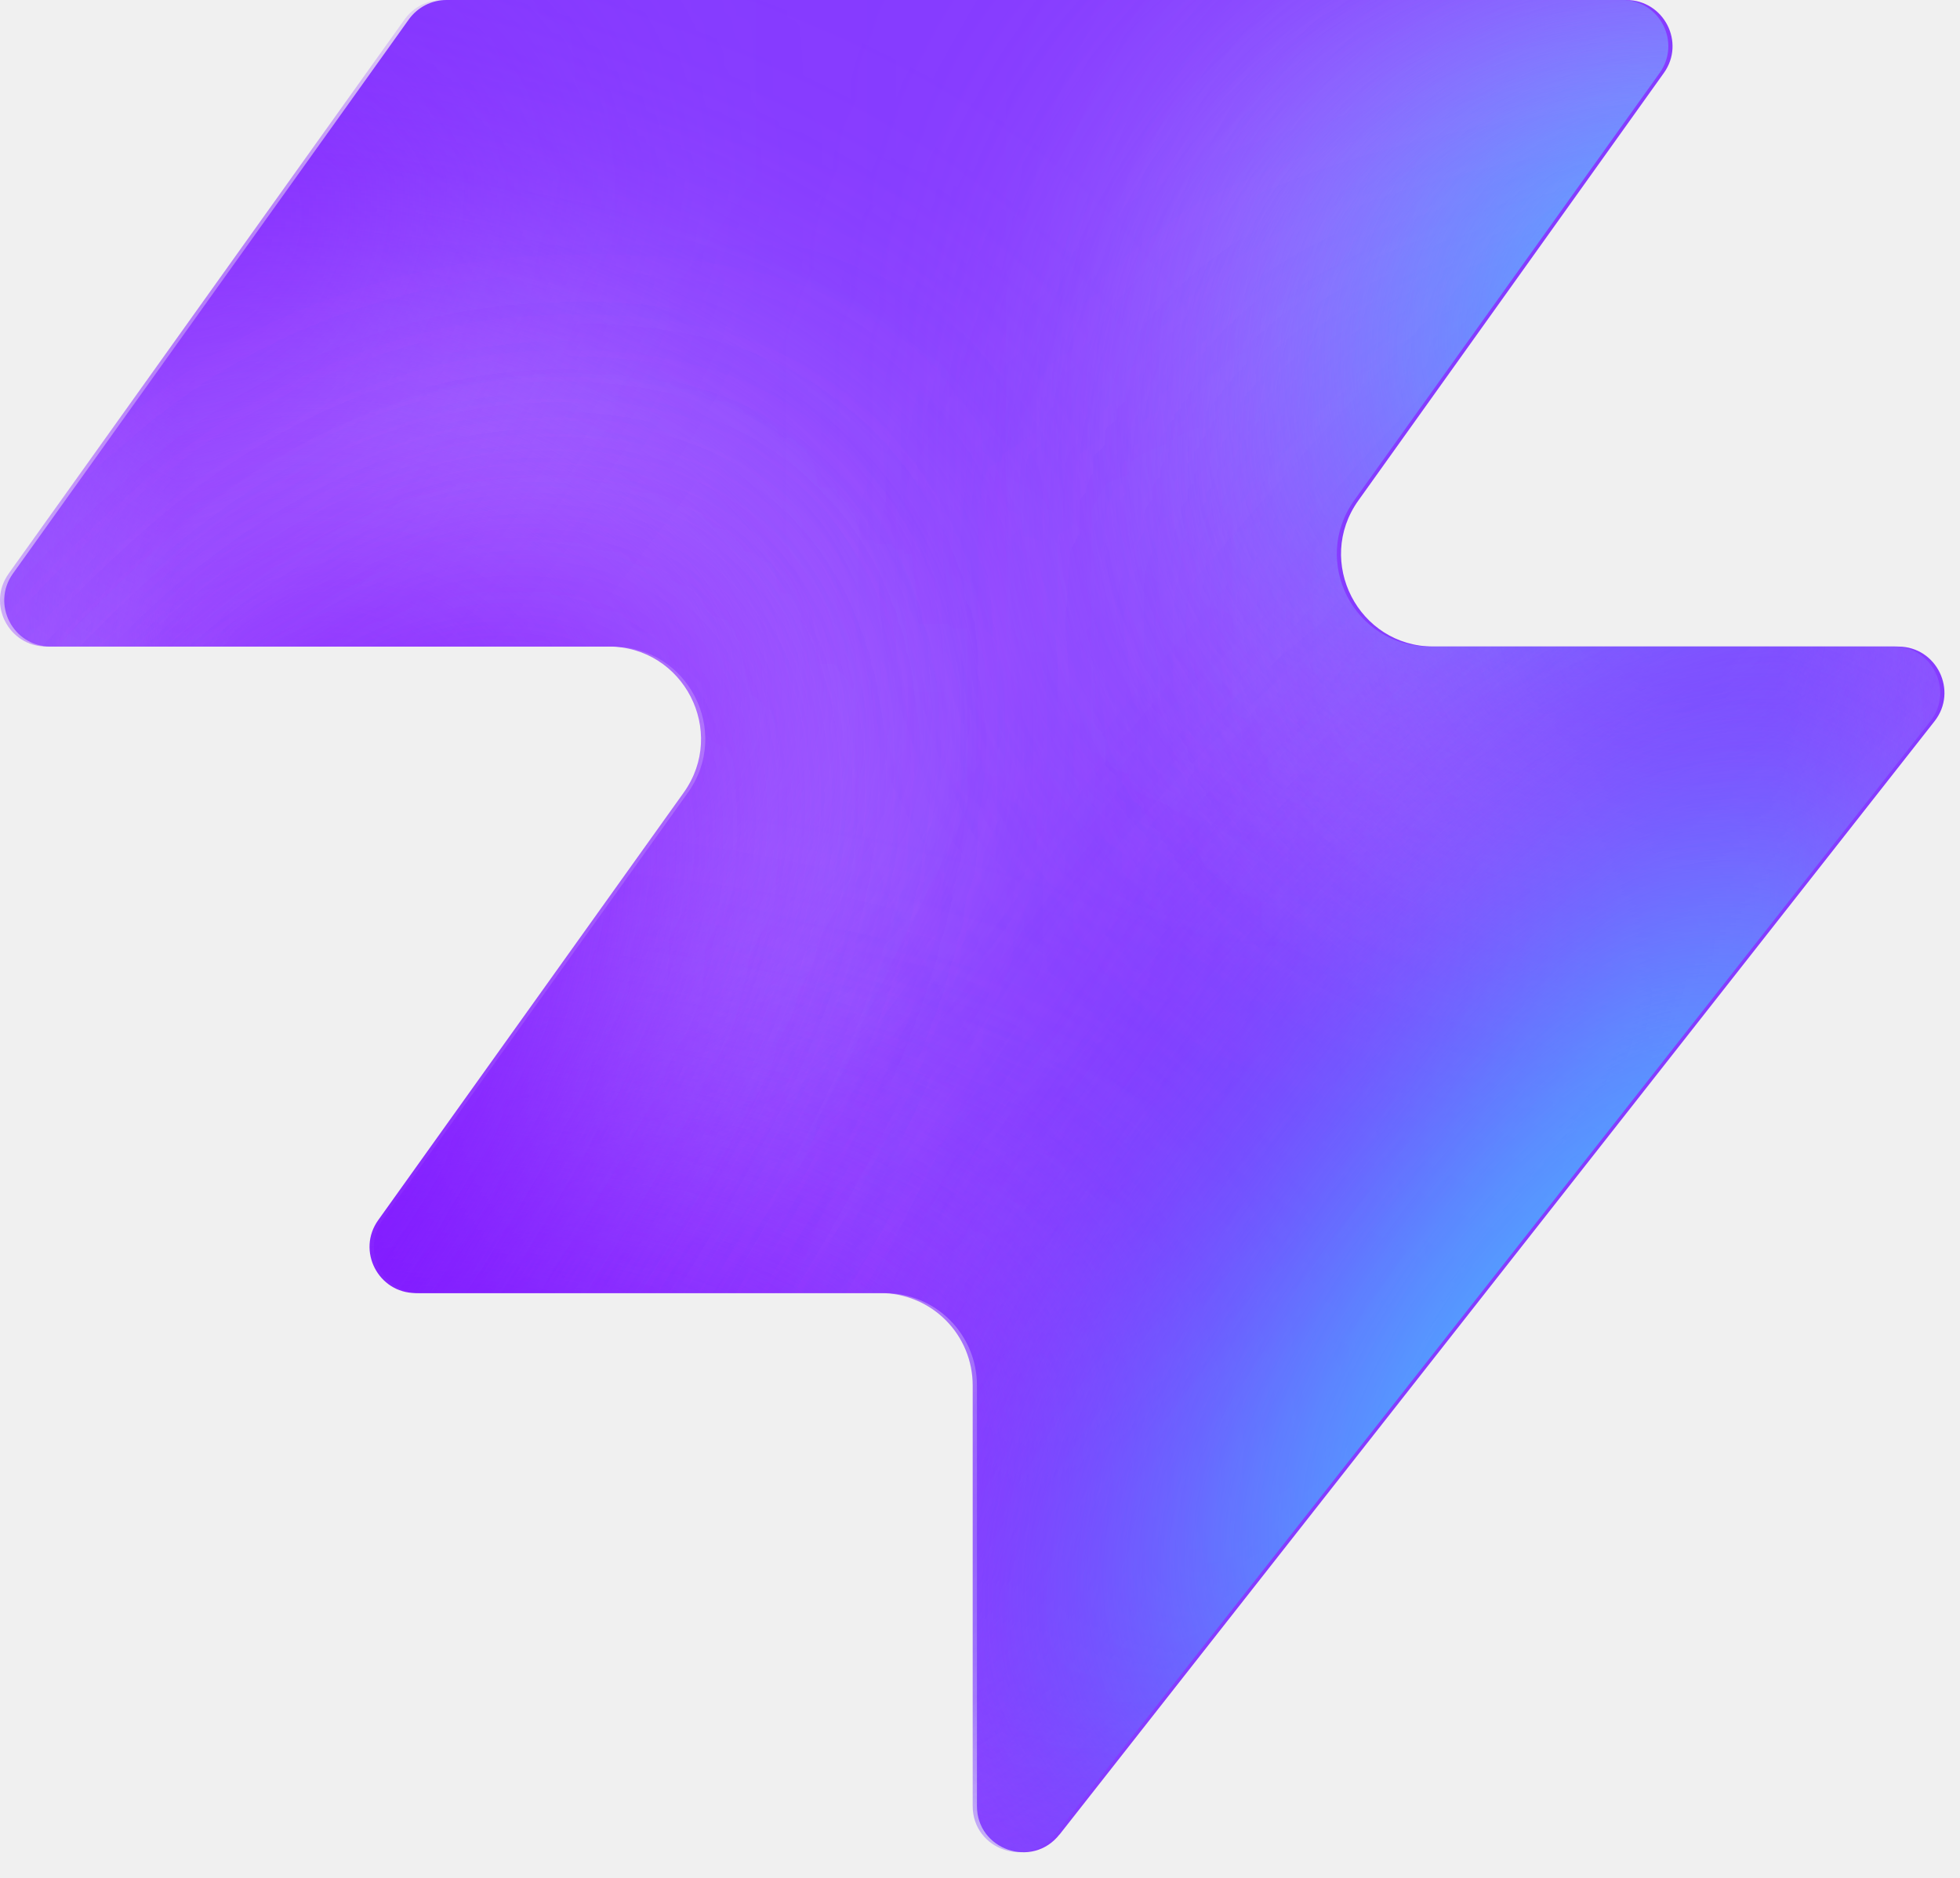
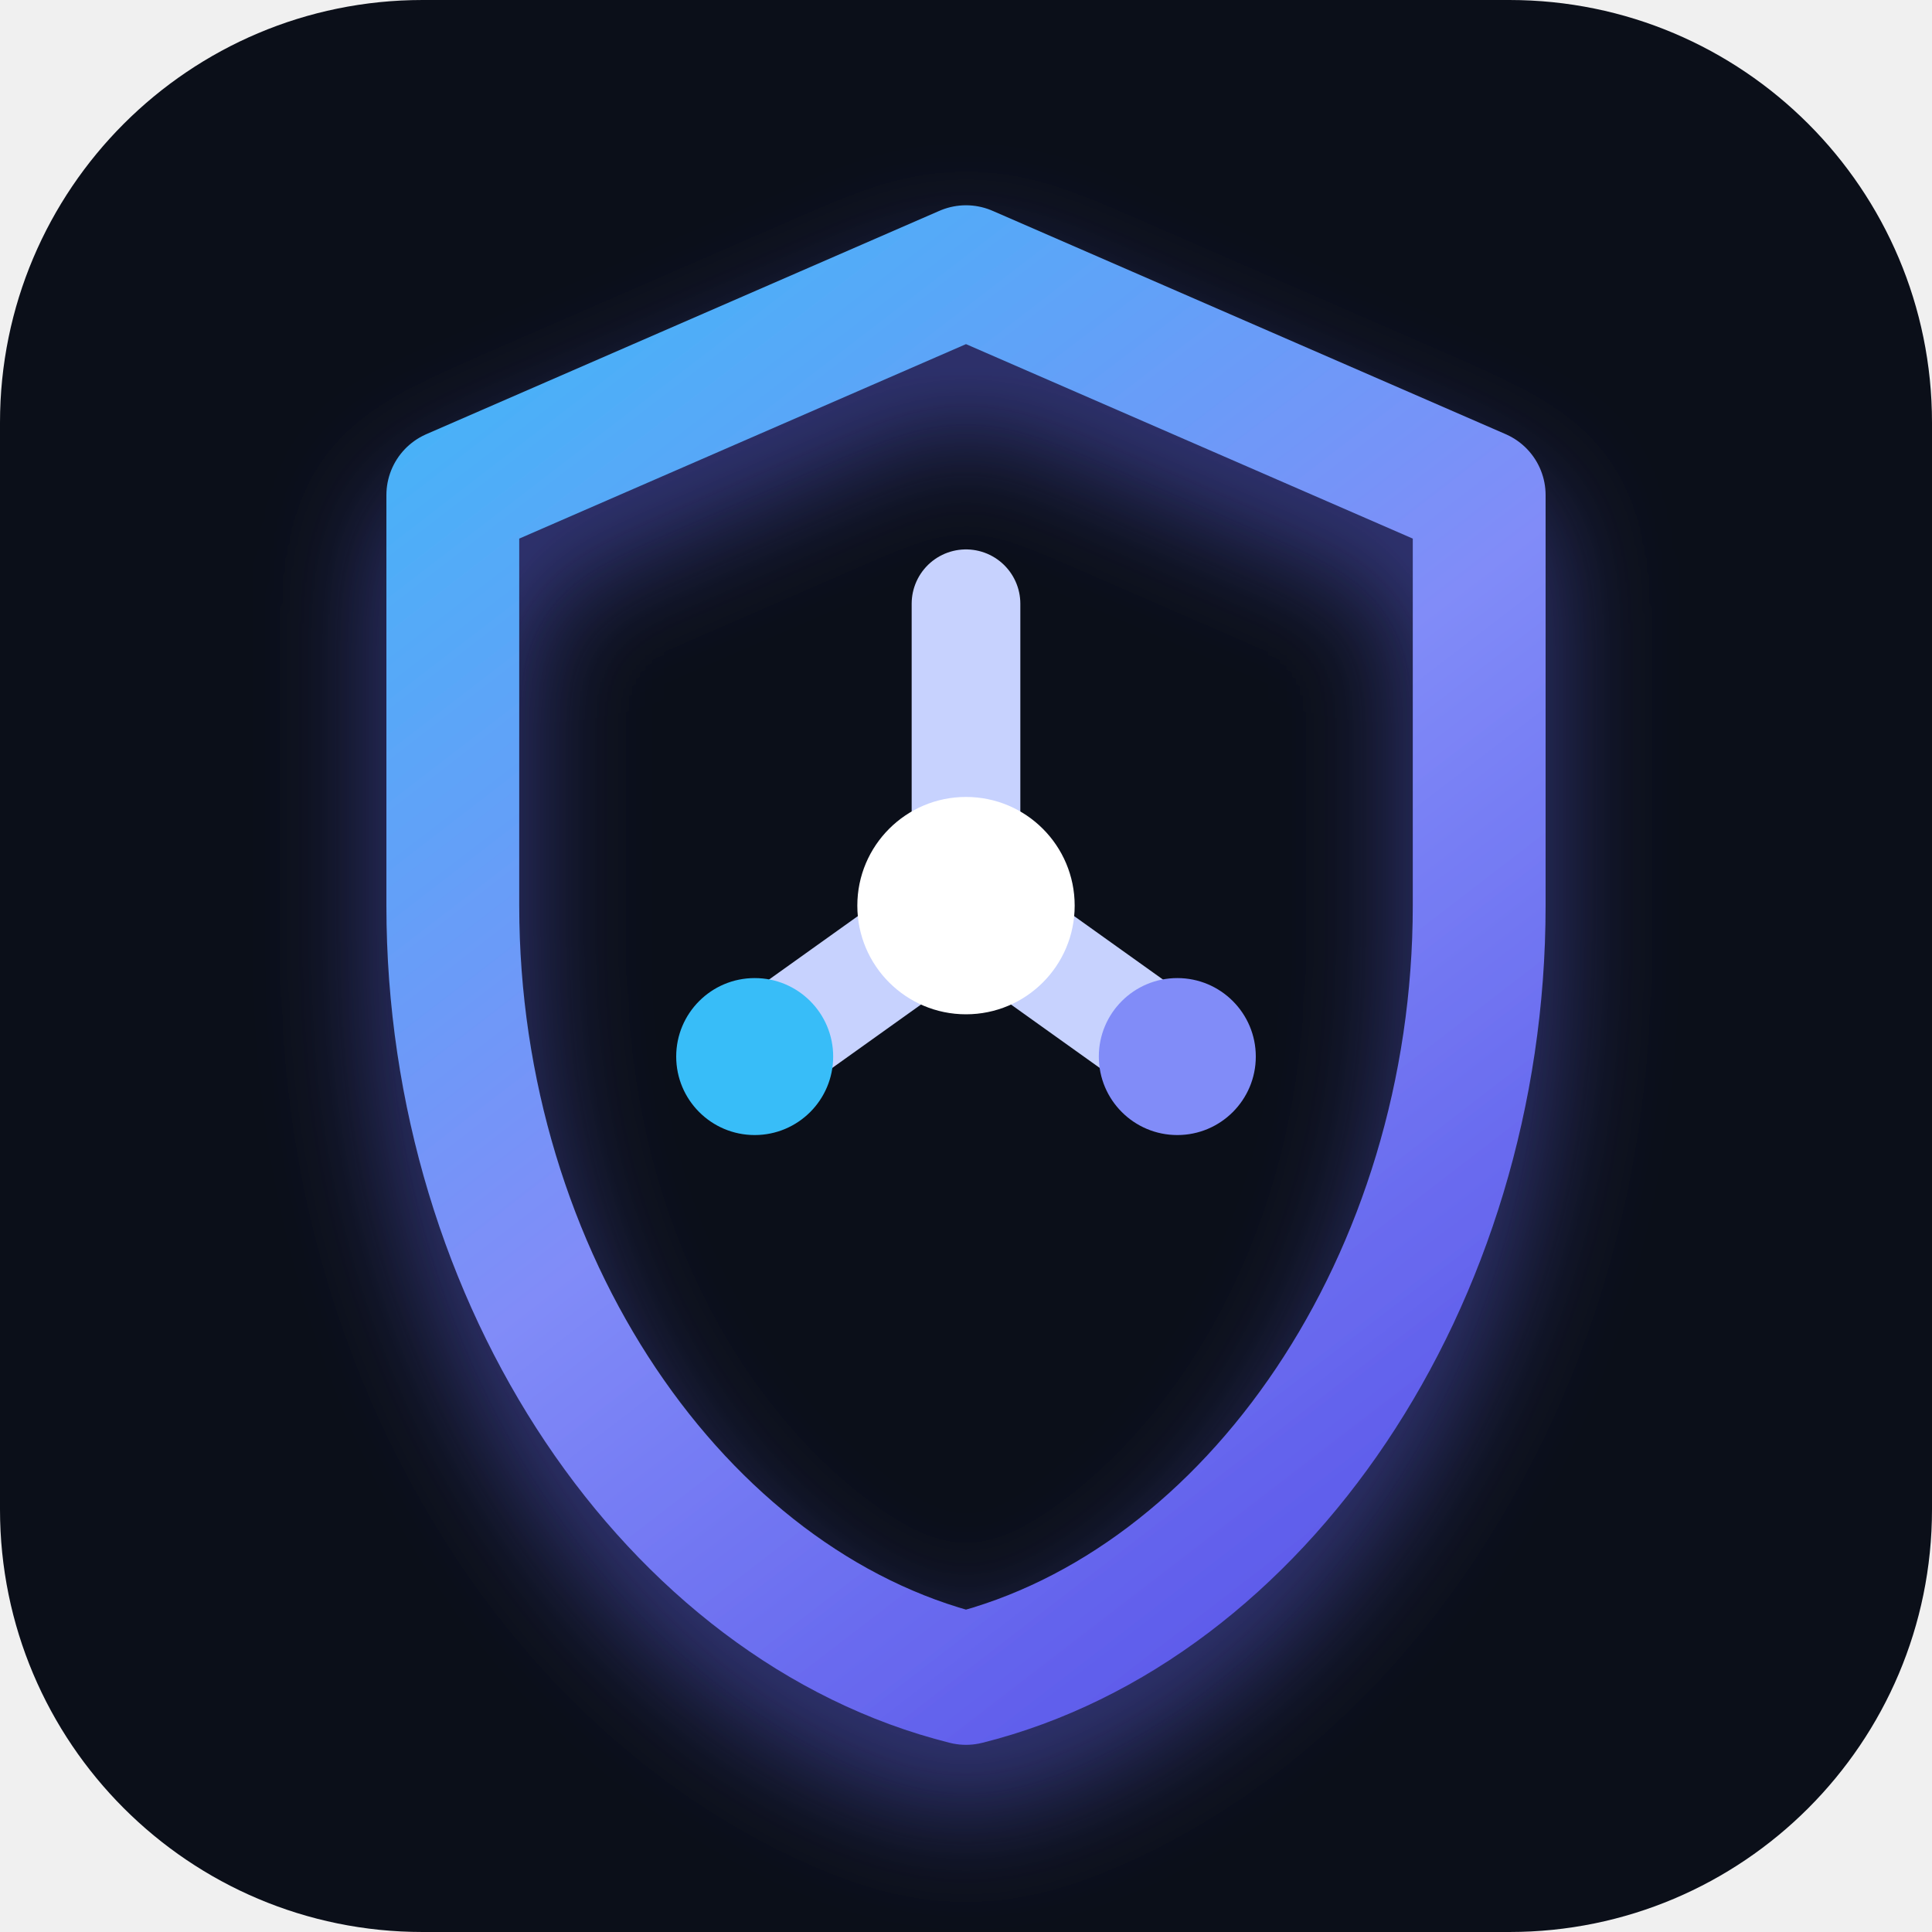
- <svg xmlns="http://www.w3.org/2000/svg" width="48" height="46" fill="none" viewBox="0 0 48 46">
-   <path fill="#863bff" d="M25.946 44.938c-.664.845-2.021.375-2.021-.698V33.937a2.26 2.26 0 0 0-2.262-2.262H10.287c-.92 0-1.456-1.04-.92-1.788l7.48-10.471c1.07-1.497 0-3.578-1.842-3.578H1.237c-.92 0-1.456-1.04-.92-1.788L10.013.474c.214-.297.556-.474.92-.474h28.894c.92 0 1.456 1.04.92 1.788l-7.48 10.471c-1.07 1.498 0 3.579 1.842 3.579h11.377c.943 0 1.473 1.088.89 1.83L25.947 44.94z" style="fill:#863bff;fill:color(display-p3 .525 .23 1);fill-opacity:1" />
-   <mask id="a" width="48" height="46" x="0" y="0" maskUnits="userSpaceOnUse" style="mask-type:alpha">
-     <path fill="#000" d="M25.842 44.938c-.664.844-2.021.375-2.021-.698V33.937a2.26 2.26 0 0 0-2.262-2.262H10.183c-.92 0-1.456-1.04-.92-1.788l7.48-10.471c1.07-1.498 0-3.579-1.842-3.579H1.133c-.92 0-1.456-1.04-.92-1.787L9.91.473c.214-.297.556-.474.92-.474h28.894c.92 0 1.456 1.04.92 1.788l-7.48 10.471c-1.07 1.498 0 3.578 1.842 3.578h11.377c.943 0 1.473 1.088.89 1.832L25.843 44.94z" style="fill:#000;fill-opacity:1" />
-   </mask>
-   <g mask="url(#a)">
-     <g filter="url(#b)">
-       <ellipse cx="5.508" cy="14.704" fill="#ede6ff" rx="5.508" ry="14.704" style="fill:#ede6ff;fill:color(display-p3 .927 .903 1);fill-opacity:1" transform="matrix(.00324 1 1 -.00324 -4.47 31.516)" />
-     </g>
-     <g filter="url(#c)">
-       <ellipse cx="10.399" cy="29.851" fill="#ede6ff" rx="10.399" ry="29.851" style="fill:#ede6ff;fill:color(display-p3 .927 .903 1);fill-opacity:1" transform="matrix(.00324 1 1 -.00324 -39.328 7.883)" />
-     </g>
-     <g filter="url(#d)">
-       <ellipse cx="5.508" cy="30.487" fill="#7e14ff" rx="5.508" ry="30.487" style="fill:#7e14ff;fill:color(display-p3 .492 .077 1);fill-opacity:1" transform="rotate(89.814 -25.913 -14.639)scale(1 -1)" />
-     </g>
-     <g filter="url(#e)">
-       <ellipse cx="5.508" cy="30.599" fill="#7e14ff" rx="5.508" ry="30.599" style="fill:#7e14ff;fill:color(display-p3 .492 .077 1);fill-opacity:1" transform="rotate(89.814 -32.644 -3.334)scale(1 -1)" />
-     </g>
-     <g filter="url(#f)">
-       <ellipse cx="5.508" cy="30.599" fill="#7e14ff" rx="5.508" ry="30.599" style="fill:#7e14ff;fill:color(display-p3 .492 .077 1);fill-opacity:1" transform="matrix(.00324 1 1 -.00324 -34.34 30.47)" />
-     </g>
-     <g filter="url(#g)">
-       <ellipse cx="14.072" cy="22.078" fill="#ede6ff" rx="14.072" ry="22.078" style="fill:#ede6ff;fill:color(display-p3 .927 .903 1);fill-opacity:1" transform="rotate(93.35 24.506 48.493)scale(-1 1)" />
-     </g>
-     <g filter="url(#h)">
-       <ellipse cx="3.47" cy="21.501" fill="#7e14ff" rx="3.47" ry="21.501" style="fill:#7e14ff;fill:color(display-p3 .492 .077 1);fill-opacity:1" transform="rotate(89.009 28.708 47.59)scale(-1 1)" />
-     </g>
-     <g filter="url(#i)">
-       <ellipse cx="3.47" cy="21.501" fill="#7e14ff" rx="3.47" ry="21.501" style="fill:#7e14ff;fill:color(display-p3 .492 .077 1);fill-opacity:1" transform="rotate(89.009 28.708 47.59)scale(-1 1)" />
-     </g>
-     <g filter="url(#j)">
-       <ellipse cx=".387" cy="8.972" fill="#7e14ff" rx="4.407" ry="29.108" style="fill:#7e14ff;fill:color(display-p3 .492 .077 1);fill-opacity:1" transform="rotate(39.51 .387 8.972)" />
-     </g>
-     <g filter="url(#k)">
-       <ellipse cx="47.523" cy="-6.092" fill="#7e14ff" rx="4.407" ry="29.108" style="fill:#7e14ff;fill:color(display-p3 .492 .077 1);fill-opacity:1" transform="rotate(37.892 47.523 -6.092)" />
-     </g>
-     <g filter="url(#l)">
-       <ellipse cx="41.412" cy="6.333" fill="#47bfff" rx="5.971" ry="9.665" style="fill:#47bfff;fill:color(display-p3 .28 .748 1);fill-opacity:1" transform="rotate(37.892 41.412 6.333)" />
-     </g>
-     <g filter="url(#m)">
-       <ellipse cx="-1.879" cy="38.332" fill="#7e14ff" rx="4.407" ry="29.108" style="fill:#7e14ff;fill:color(display-p3 .492 .077 1);fill-opacity:1" transform="rotate(37.892 -1.88 38.332)" />
-     </g>
-     <g filter="url(#n)">
-       <ellipse cx="-1.879" cy="38.332" fill="#7e14ff" rx="4.407" ry="29.108" style="fill:#7e14ff;fill:color(display-p3 .492 .077 1);fill-opacity:1" transform="rotate(37.892 -1.88 38.332)" />
-     </g>
-     <g filter="url(#o)">
-       <ellipse cx="35.651" cy="29.907" fill="#7e14ff" rx="4.407" ry="29.108" style="fill:#7e14ff;fill:color(display-p3 .492 .077 1);fill-opacity:1" transform="rotate(37.892 35.651 29.907)" />
-     </g>
-     <g filter="url(#p)">
-       <ellipse cx="38.418" cy="32.4" fill="#47bfff" rx="5.971" ry="15.297" style="fill:#47bfff;fill:color(display-p3 .28 .748 1);fill-opacity:1" transform="rotate(37.892 38.418 32.4)" />
-     </g>
-   </g>
+ <svg xmlns="http://www.w3.org/2000/svg" viewBox="0 0 32 32" fill="none">
  <defs>
-     <filter id="b" width="60.045" height="41.654" x="-19.77" y="16.149" color-interpolation-filters="sRGB" filterUnits="userSpaceOnUse">
-       <feFlood flood-opacity="0" result="BackgroundImageFix" />
-       <feBlend in="SourceGraphic" in2="BackgroundImageFix" result="shape" />
-       <feGaussianBlur result="effect1_foregroundBlur_2002_17158" stdDeviation="7.659" />
-     </filter>
-     <filter id="c" width="90.34" height="51.437" x="-54.613" y="-7.533" color-interpolation-filters="sRGB" filterUnits="userSpaceOnUse">
-       <feFlood flood-opacity="0" result="BackgroundImageFix" />
-       <feBlend in="SourceGraphic" in2="BackgroundImageFix" result="shape" />
-       <feGaussianBlur result="effect1_foregroundBlur_2002_17158" stdDeviation="7.659" />
-     </filter>
-     <filter id="d" width="79.355" height="29.4" x="-49.64" y="2.03" color-interpolation-filters="sRGB" filterUnits="userSpaceOnUse">
-       <feFlood flood-opacity="0" result="BackgroundImageFix" />
-       <feBlend in="SourceGraphic" in2="BackgroundImageFix" result="shape" />
-       <feGaussianBlur result="effect1_foregroundBlur_2002_17158" stdDeviation="4.596" />
-     </filter>
-     <filter id="e" width="79.579" height="29.4" x="-45.045" y="20.029" color-interpolation-filters="sRGB" filterUnits="userSpaceOnUse">
-       <feFlood flood-opacity="0" result="BackgroundImageFix" />
-       <feBlend in="SourceGraphic" in2="BackgroundImageFix" result="shape" />
-       <feGaussianBlur result="effect1_foregroundBlur_2002_17158" stdDeviation="4.596" />
-     </filter>
-     <filter id="f" width="79.579" height="29.4" x="-43.513" y="21.178" color-interpolation-filters="sRGB" filterUnits="userSpaceOnUse">
-       <feFlood flood-opacity="0" result="BackgroundImageFix" />
-       <feBlend in="SourceGraphic" in2="BackgroundImageFix" result="shape" />
-       <feGaussianBlur result="effect1_foregroundBlur_2002_17158" stdDeviation="4.596" />
-     </filter>
-     <filter id="g" width="74.749" height="58.852" x="15.756" y="-17.901" color-interpolation-filters="sRGB" filterUnits="userSpaceOnUse">
-       <feFlood flood-opacity="0" result="BackgroundImageFix" />
-       <feBlend in="SourceGraphic" in2="BackgroundImageFix" result="shape" />
-       <feGaussianBlur result="effect1_foregroundBlur_2002_17158" stdDeviation="7.659" />
-     </filter>
-     <filter id="h" width="61.377" height="25.362" x="23.548" y="2.284" color-interpolation-filters="sRGB" filterUnits="userSpaceOnUse">
-       <feFlood flood-opacity="0" result="BackgroundImageFix" />
-       <feBlend in="SourceGraphic" in2="BackgroundImageFix" result="shape" />
-       <feGaussianBlur result="effect1_foregroundBlur_2002_17158" stdDeviation="4.596" />
-     </filter>
-     <filter id="i" width="61.377" height="25.362" x="23.548" y="2.284" color-interpolation-filters="sRGB" filterUnits="userSpaceOnUse">
-       <feFlood flood-opacity="0" result="BackgroundImageFix" />
-       <feBlend in="SourceGraphic" in2="BackgroundImageFix" result="shape" />
-       <feGaussianBlur result="effect1_foregroundBlur_2002_17158" stdDeviation="4.596" />
-     </filter>
-     <filter id="j" width="56.045" height="63.649" x="-27.636" y="-22.853" color-interpolation-filters="sRGB" filterUnits="userSpaceOnUse">
-       <feFlood flood-opacity="0" result="BackgroundImageFix" />
-       <feBlend in="SourceGraphic" in2="BackgroundImageFix" result="shape" />
-       <feGaussianBlur result="effect1_foregroundBlur_2002_17158" stdDeviation="4.596" />
-     </filter>
-     <filter id="k" width="54.814" height="64.646" x="20.116" y="-38.415" color-interpolation-filters="sRGB" filterUnits="userSpaceOnUse">
-       <feFlood flood-opacity="0" result="BackgroundImageFix" />
-       <feBlend in="SourceGraphic" in2="BackgroundImageFix" result="shape" />
-       <feGaussianBlur result="effect1_foregroundBlur_2002_17158" stdDeviation="4.596" />
-     </filter>
-     <filter id="l" width="33.541" height="35.313" x="24.641" y="-11.323" color-interpolation-filters="sRGB" filterUnits="userSpaceOnUse">
-       <feFlood flood-opacity="0" result="BackgroundImageFix" />
-       <feBlend in="SourceGraphic" in2="BackgroundImageFix" result="shape" />
-       <feGaussianBlur result="effect1_foregroundBlur_2002_17158" stdDeviation="4.596" />
-     </filter>
-     <filter id="m" width="54.814" height="64.646" x="-29.286" y="6.009" color-interpolation-filters="sRGB" filterUnits="userSpaceOnUse">
-       <feFlood flood-opacity="0" result="BackgroundImageFix" />
-       <feBlend in="SourceGraphic" in2="BackgroundImageFix" result="shape" />
-       <feGaussianBlur result="effect1_foregroundBlur_2002_17158" stdDeviation="4.596" />
-     </filter>
-     <filter id="n" width="54.814" height="64.646" x="-29.286" y="6.009" color-interpolation-filters="sRGB" filterUnits="userSpaceOnUse">
-       <feFlood flood-opacity="0" result="BackgroundImageFix" />
-       <feBlend in="SourceGraphic" in2="BackgroundImageFix" result="shape" />
-       <feGaussianBlur result="effect1_foregroundBlur_2002_17158" stdDeviation="4.596" />
-     </filter>
-     <filter id="o" width="54.814" height="64.646" x="8.244" y="-2.416" color-interpolation-filters="sRGB" filterUnits="userSpaceOnUse">
-       <feFlood flood-opacity="0" result="BackgroundImageFix" />
-       <feBlend in="SourceGraphic" in2="BackgroundImageFix" result="shape" />
-       <feGaussianBlur result="effect1_foregroundBlur_2002_17158" stdDeviation="4.596" />
-     </filter>
-     <filter id="p" width="39.409" height="43.623" x="18.713" y="10.588" color-interpolation-filters="sRGB" filterUnits="userSpaceOnUse">
-       <feFlood flood-opacity="0" result="BackgroundImageFix" />
-       <feBlend in="SourceGraphic" in2="BackgroundImageFix" result="shape" />
-       <feGaussianBlur result="effect1_foregroundBlur_2002_17158" stdDeviation="4.596" />
+     <linearGradient id="shield-grad" x1="6" y1="3" x2="26" y2="29" gradientUnits="userSpaceOnUse">
+       <stop stop-color="#38BDF8" />
+       <stop offset="0.5" stop-color="#818CF8" />
+       <stop offset="1" stop-color="#4F46E5" />
+     </linearGradient>
+     <filter id="glow" x="-20%" y="-20%" width="140%" height="140%">
+       <feDropShadow dx="0" dy="1" stdDeviation="1" flood-color="#6366F1" flood-opacity="0.5" />
    </filter>
  </defs>
+   <rect width="32" height="32" rx="7" fill="#0B0F19" />
+   <path d="M16 4.5L7.5 8.2V15C7.5 21.2 11.2 26.6 16 27.8C20.8 26.6 24.5 21.2 24.5 15V8.2L16 4.5Z" stroke="url(#shield-grad)" stroke-width="2.2" stroke-linecap="round" stroke-linejoin="round" filter="url(#glow)" />
+   <path d="M16 10V15L12.5 17.5M16 15L19.5 17.5" stroke="#C7D2FE" stroke-width="1.8" stroke-linecap="round" stroke-linejoin="round" />
+   <circle cx="16" cy="15" r="1.8" fill="#FFFFFF" />
+   <circle cx="12.5" cy="17.5" r="1.3" fill="#38BDF8" />
+   <circle cx="19.5" cy="17.5" r="1.3" fill="#818CF8" />
</svg>
